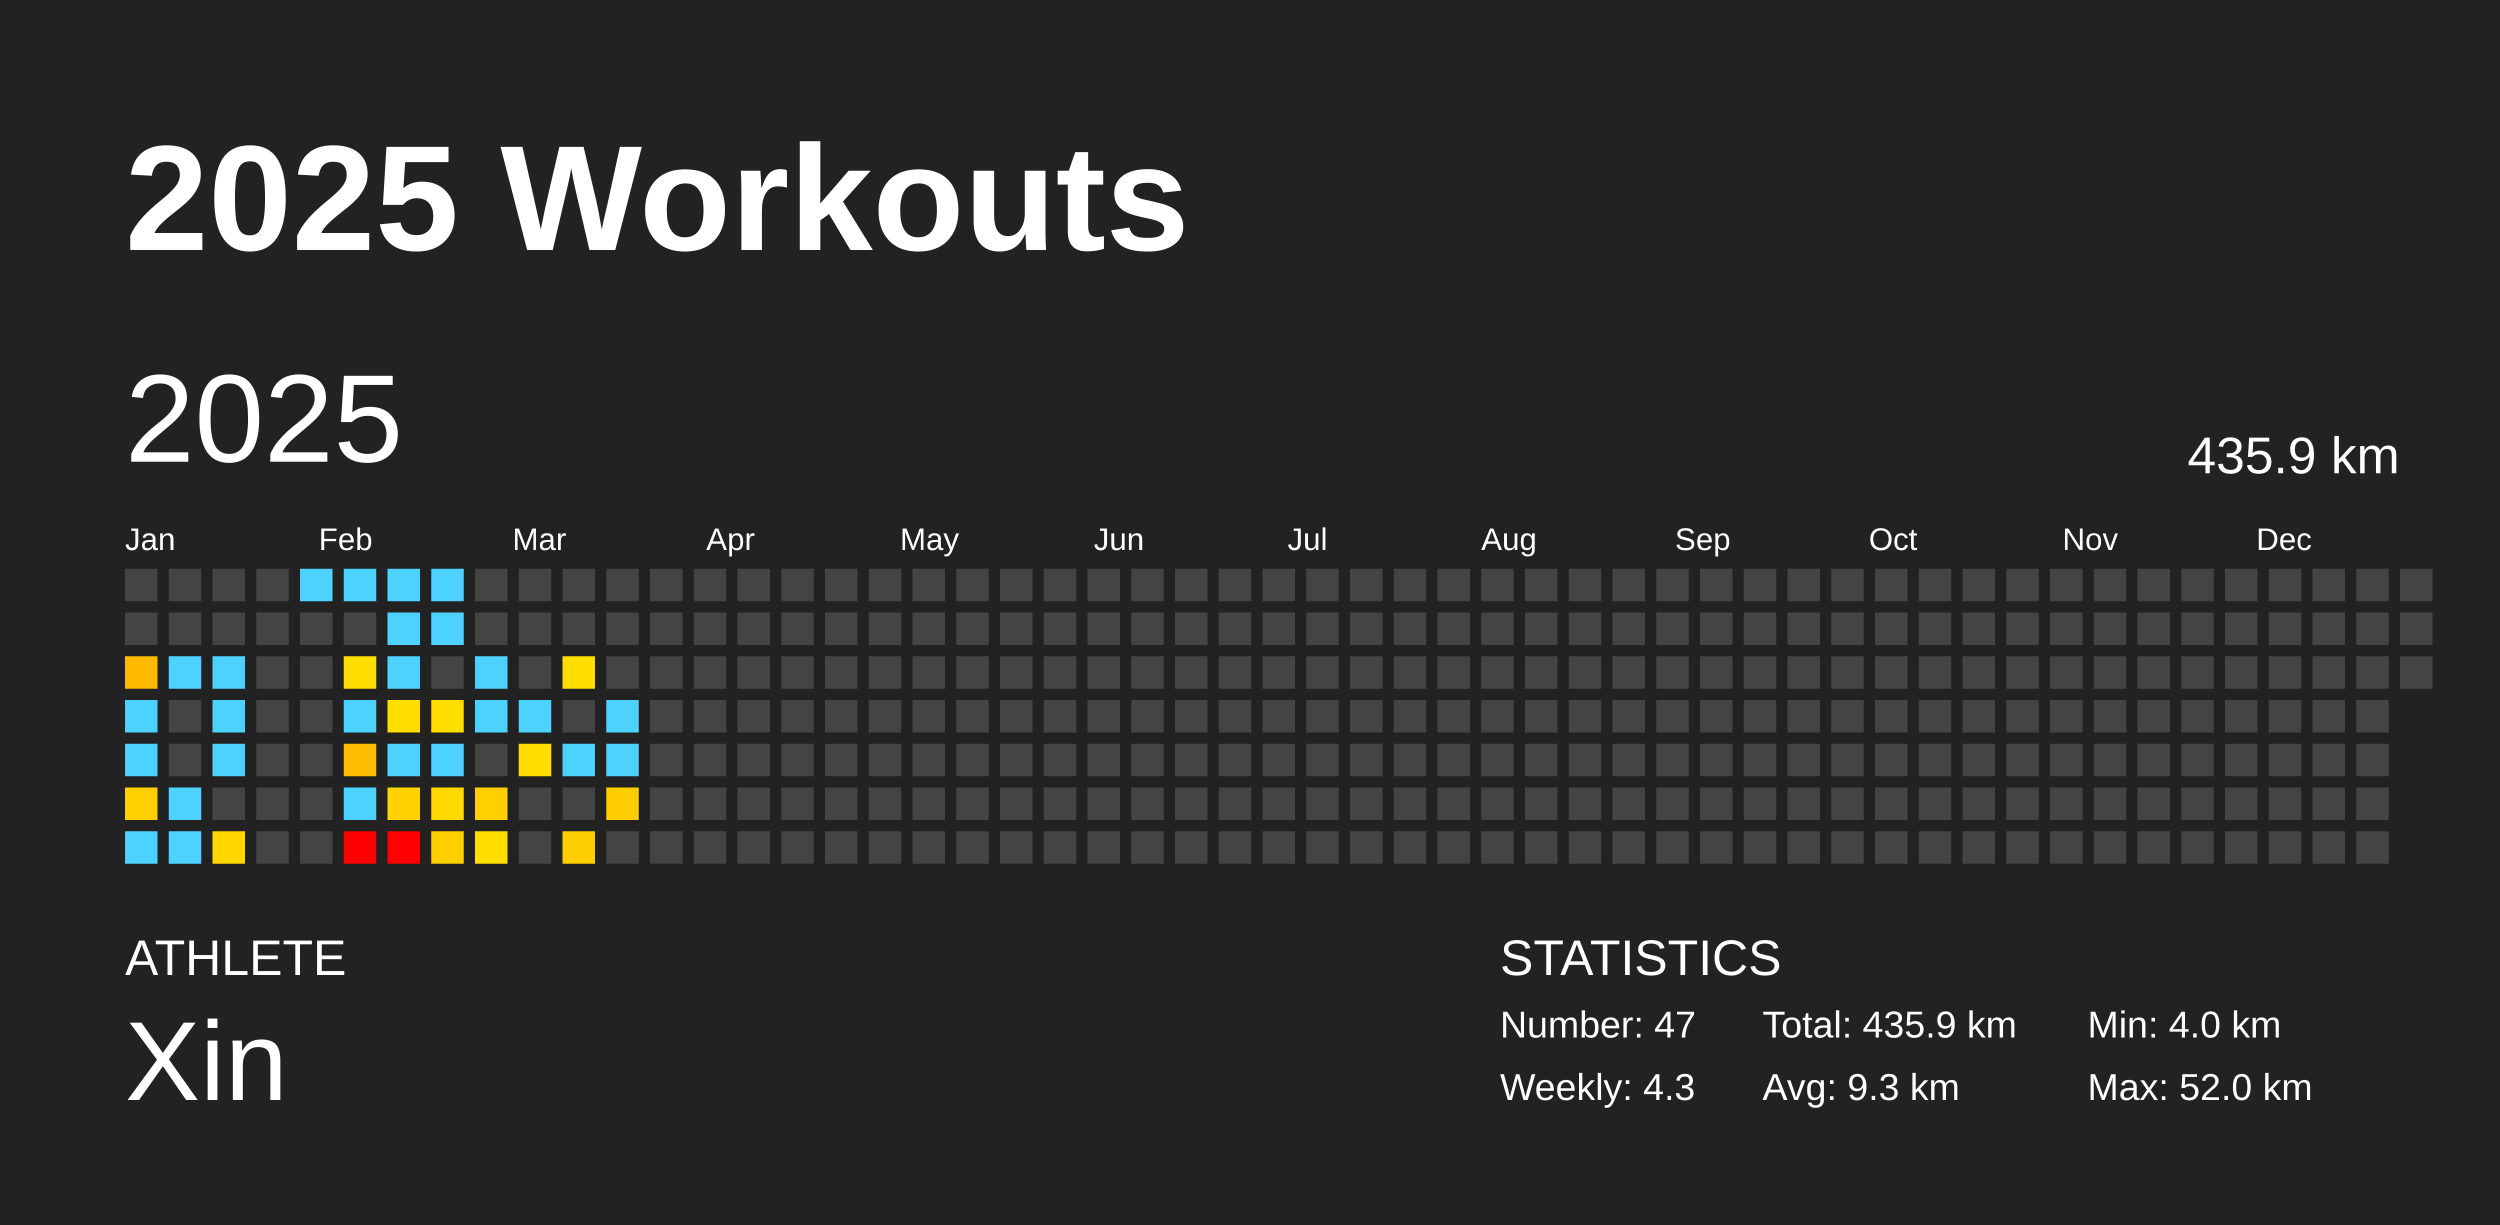
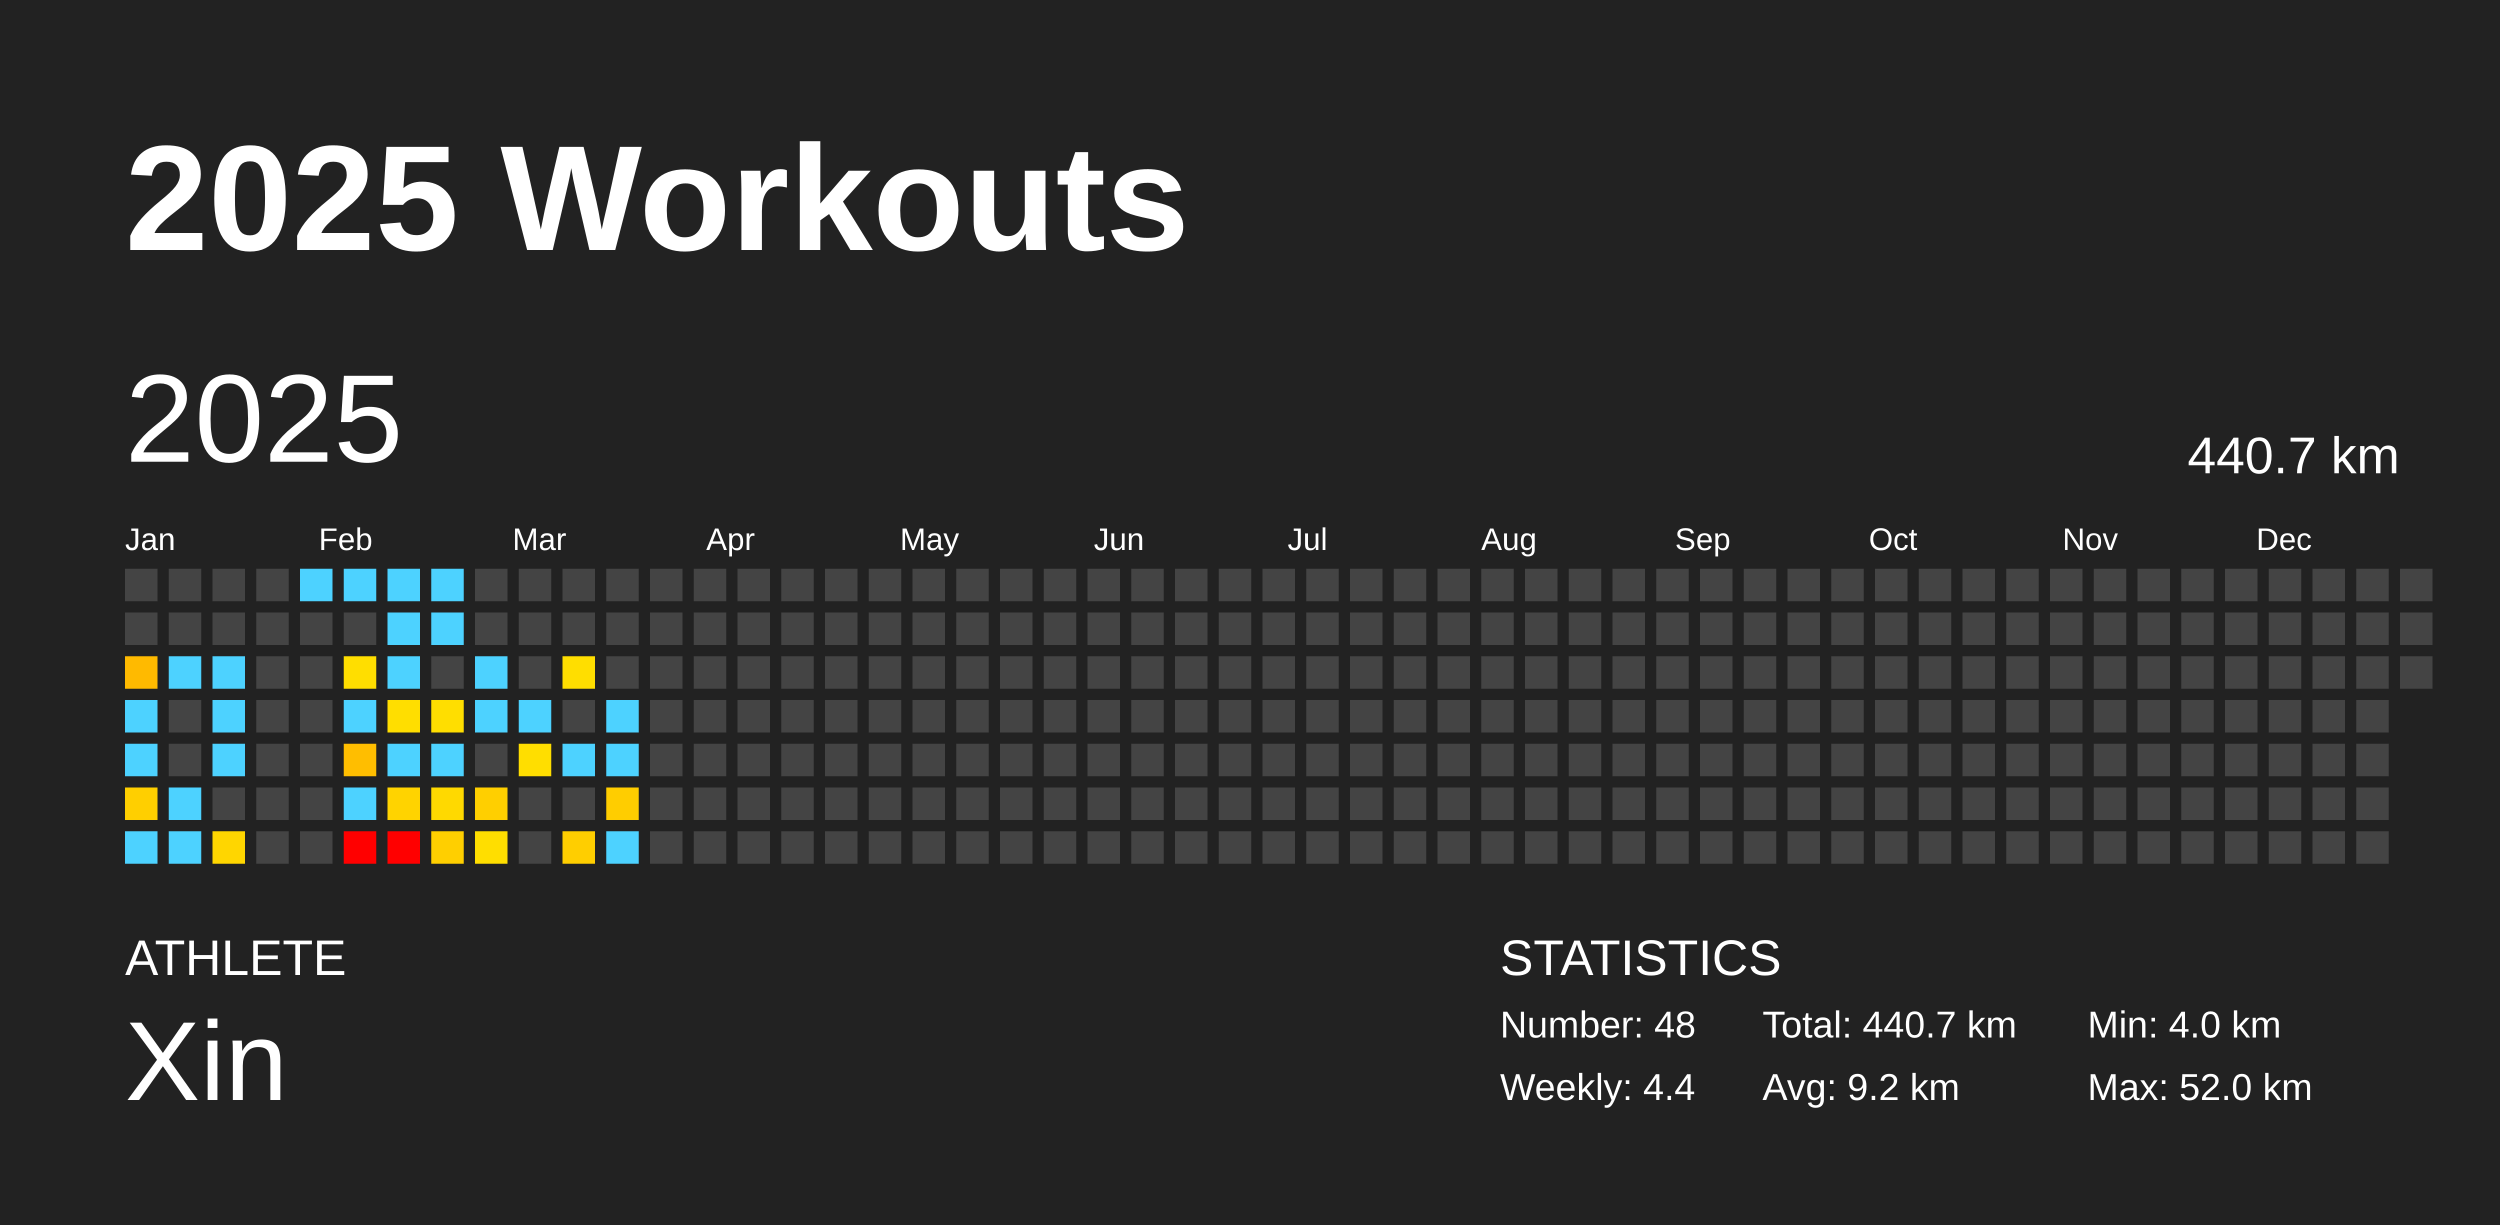
<svg xmlns="http://www.w3.org/2000/svg" baseProfile="full" height="98mm" version="1.1" viewBox="0,0,200,98" width="200mm">
  <defs />
  <rect fill="#222222" height="98" width="200" x="0" y="0" />
  <text fill="#FFFFFF" style="font-size:12px; font-family:Arial; font-weight:bold;" x="10" y="20">2025 Workouts</text>
  <text fill="#FFFFFF" style="font-size:4px; font-family:Arial" x="10" y="78">ATHLETE</text>
  <text fill="#FFFFFF" style="font-size:9px; font-family:Arial" x="10" y="88">Xin</text>
  <text fill="#FFFFFF" style="font-size:4px; font-family:Arial" x="120" y="78">STATISTICS</text>
-   <text fill="#FFFFFF" style="font-size:3px; font-family:Arial" x="120" y="83">Number: 47</text>
-   <text fill="#FFFFFF" style="font-size:3px; font-family:Arial" x="120" y="88">Weekly: 4.3</text>
-   <text fill="#FFFFFF" style="font-size:3px; font-family:Arial" x="141" y="83">Total: 435.9 km</text>
-   <text fill="#FFFFFF" style="font-size:3px; font-family:Arial" x="141" y="88">Avg: 9.3 km</text>
+   <text fill="#FFFFFF" style="font-size:3px; font-family:Arial" x="120" y="83">Number: 48</text>
+   <text fill="#FFFFFF" style="font-size:3px; font-family:Arial" x="120" y="88">Weekly: 4.4</text>
+   <text fill="#FFFFFF" style="font-size:3px; font-family:Arial" x="141" y="83">Total: 440.7 km</text>
+   <text fill="#FFFFFF" style="font-size:3px; font-family:Arial" x="141" y="88">Avg: 9.2 km</text>
  <text fill="#FFFFFF" style="font-size:3px; font-family:Arial" x="167" y="83">Min: 4.0 km</text>
  <text fill="#FFFFFF" style="font-size:3px; font-family:Arial" x="167" y="88">Max: 52.0 km</text>
  <text dominant-baseline="hanging" fill="#FFFFFF" style="font-size:10.0px; font-family:Arial;" x="10" y="30">2025</text>
-   <text dominant-baseline="hanging" fill="#FFFFFF" style="font-size:4.125px; font-family:Arial;" x="175" y="35">435.9 km</text>
+   <text dominant-baseline="hanging" fill="#FFFFFF" style="font-size:4.125px; font-family:Arial;" x="175" y="35">440.7 km</text>
  <text fill="#FFFFFF" style="font-size:2.5px; font-family:Arial" x="10.0" y="44">Jan</text>
  <text fill="#FFFFFF" style="font-size:2.5px; font-family:Arial" x="25.5" y="44">Feb</text>
  <text fill="#FFFFFF" style="font-size:2.5px; font-family:Arial" x="41.0" y="44">Mar</text>
  <text fill="#FFFFFF" style="font-size:2.5px; font-family:Arial" x="56.5" y="44">Apr</text>
  <text fill="#FFFFFF" style="font-size:2.5px; font-family:Arial" x="72.0" y="44">May</text>
  <text fill="#FFFFFF" style="font-size:2.5px; font-family:Arial" x="87.5" y="44">Jun</text>
  <text fill="#FFFFFF" style="font-size:2.5px; font-family:Arial" x="103.0" y="44">Jul</text>
  <text fill="#FFFFFF" style="font-size:2.5px; font-family:Arial" x="118.5" y="44">Aug</text>
  <text fill="#FFFFFF" style="font-size:2.5px; font-family:Arial" x="134.0" y="44">Sep</text>
  <text fill="#FFFFFF" style="font-size:2.5px; font-family:Arial" x="149.5" y="44">Oct</text>
  <text fill="#FFFFFF" style="font-size:2.5px; font-family:Arial" x="165.0" y="44">Nov</text>
  <text fill="#FFFFFF" style="font-size:2.5px; font-family:Arial" x="180.5" y="44">Dec</text>
  <rect fill="#444444" height="2.6" width="2.6" x="10.0" y="45.5" />
  <rect fill="#444444" height="2.6" width="2.6" x="10.0" y="49.0" />
  <rect fill="#ffba00" height="2.6" width="2.6" x="10.0" y="52.5" />
  <rect fill="#4dd2ff" height="2.6" width="2.6" x="10.0" y="56.0" />
  <rect fill="#4dd2ff" height="2.6" width="2.6" x="10.0" y="59.5" />
  <rect fill="#ffcf00" height="2.6" width="2.6" x="10.0" y="63.0" />
  <rect fill="#4dd2ff" height="2.6" width="2.6" x="10.0" y="66.5" />
  <rect fill="#444444" height="2.6" width="2.6" x="13.5" y="45.5" />
  <rect fill="#444444" height="2.6" width="2.6" x="13.5" y="49.0" />
  <rect fill="#4dd2ff" height="2.6" width="2.6" x="13.5" y="52.5" />
  <rect fill="#444444" height="2.6" width="2.6" x="13.5" y="56.0" />
  <rect fill="#444444" height="2.6" width="2.6" x="13.5" y="59.5" />
  <rect fill="#4dd2ff" height="2.6" width="2.6" x="13.5" y="63.0" />
  <rect fill="#4dd2ff" height="2.6" width="2.6" x="13.5" y="66.5" />
  <rect fill="#444444" height="2.6" width="2.6" x="17.0" y="45.5" />
  <rect fill="#444444" height="2.6" width="2.6" x="17.0" y="49.0" />
  <rect fill="#4dd2ff" height="2.6" width="2.6" x="17.0" y="52.5" />
  <rect fill="#4dd2ff" height="2.6" width="2.6" x="17.0" y="56.0" />
  <rect fill="#4dd2ff" height="2.6" width="2.6" x="17.0" y="59.5" />
  <rect fill="#444444" height="2.6" width="2.6" x="17.0" y="63.0" />
  <rect fill="#ffd600" height="2.6" width="2.6" x="17.0" y="66.5" />
  <rect fill="#444444" height="2.6" width="2.6" x="20.5" y="45.5" />
  <rect fill="#444444" height="2.6" width="2.6" x="20.5" y="49.0" />
  <rect fill="#444444" height="2.6" width="2.6" x="20.5" y="52.5" />
  <rect fill="#444444" height="2.6" width="2.6" x="20.5" y="56.0" />
  <rect fill="#444444" height="2.6" width="2.6" x="20.5" y="59.5" />
  <rect fill="#444444" height="2.6" width="2.6" x="20.5" y="63.0" />
  <rect fill="#444444" height="2.6" width="2.6" x="20.5" y="66.5" />
  <rect fill="#4dd2ff" height="2.6" width="2.6" x="24.0" y="45.5" />
  <rect fill="#444444" height="2.6" width="2.6" x="24.0" y="49.0" />
  <rect fill="#444444" height="2.6" width="2.6" x="24.0" y="52.5" />
  <rect fill="#444444" height="2.6" width="2.6" x="24.0" y="56.0" />
  <rect fill="#444444" height="2.6" width="2.6" x="24.0" y="59.5" />
  <rect fill="#444444" height="2.6" width="2.6" x="24.0" y="63.0" />
  <rect fill="#444444" height="2.6" width="2.6" x="24.0" y="66.5" />
  <rect fill="#4dd2ff" height="2.6" width="2.6" x="27.5" y="45.5" />
  <rect fill="#444444" height="2.6" width="2.6" x="27.5" y="49.0" />
  <rect fill="#ffde00" height="2.6" width="2.6" x="27.5" y="52.5" />
  <rect fill="#4dd2ff" height="2.6" width="2.6" x="27.5" y="56.0" />
  <rect fill="#ffbe00" height="2.6" width="2.6" x="27.5" y="59.5" />
  <rect fill="#4dd2ff" height="2.6" width="2.6" x="27.5" y="63.0" />
  <rect fill="red" height="2.6" width="2.6" x="27.5" y="66.5" />
  <rect fill="#4dd2ff" height="2.6" width="2.6" x="31.0" y="45.5" />
  <rect fill="#4dd2ff" height="2.6" width="2.6" x="31.0" y="49.0" />
  <rect fill="#4dd2ff" height="2.6" width="2.6" x="31.0" y="52.5" />
  <rect fill="#ffde00" height="2.6" width="2.6" x="31.0" y="56.0" />
  <rect fill="#4dd2ff" height="2.6" width="2.6" x="31.0" y="59.5" />
  <rect fill="#ffd300" height="2.6" width="2.6" x="31.0" y="63.0" />
  <rect fill="red" height="2.6" width="2.6" x="31.0" y="66.5" />
  <rect fill="#4dd2ff" height="2.6" width="2.6" x="34.5" y="45.5" />
  <rect fill="#4dd2ff" height="2.6" width="2.6" x="34.5" y="49.0" />
  <rect fill="#444444" height="2.6" width="2.6" x="34.5" y="52.5" />
  <rect fill="#ffde00" height="2.6" width="2.6" x="34.5" y="56.0" />
  <rect fill="#4dd2ff" height="2.6" width="2.6" x="34.5" y="59.5" />
  <rect fill="#ffd900" height="2.6" width="2.6" x="34.5" y="63.0" />
  <rect fill="#ffcf00" height="2.6" width="2.6" x="34.5" y="66.5" />
  <rect fill="#444444" height="2.6" width="2.6" x="38.0" y="45.5" />
  <rect fill="#444444" height="2.6" width="2.6" x="38.0" y="49.0" />
  <rect fill="#4dd2ff" height="2.6" width="2.6" x="38.0" y="52.5" />
  <rect fill="#4dd2ff" height="2.6" width="2.6" x="38.0" y="56.0" />
  <rect fill="#444444" height="2.6" width="2.6" x="38.0" y="59.5" />
  <rect fill="#ffcf00" height="2.6" width="2.6" x="38.0" y="63.0" />
  <rect fill="#ffde00" height="2.6" width="2.6" x="38.0" y="66.5" />
  <rect fill="#444444" height="2.6" width="2.6" x="41.5" y="45.5" />
  <rect fill="#444444" height="2.6" width="2.6" x="41.5" y="49.0" />
  <rect fill="#444444" height="2.6" width="2.6" x="41.5" y="52.5" />
  <rect fill="#4dd2ff" height="2.6" width="2.6" x="41.5" y="56.0" />
  <rect fill="#ffde00" height="2.6" width="2.6" x="41.5" y="59.5" />
  <rect fill="#444444" height="2.6" width="2.6" x="41.5" y="63.0" />
  <rect fill="#444444" height="2.6" width="2.6" x="41.5" y="66.5" />
  <rect fill="#444444" height="2.6" width="2.6" x="45.0" y="45.5" />
  <rect fill="#444444" height="2.6" width="2.6" x="45.0" y="49.0" />
  <rect fill="#ffde00" height="2.6" width="2.6" x="45.0" y="52.5" />
  <rect fill="#444444" height="2.6" width="2.6" x="45.0" y="56.0" />
  <rect fill="#4dd2ff" height="2.6" width="2.6" x="45.0" y="59.5" />
  <rect fill="#444444" height="2.6" width="2.6" x="45.0" y="63.0" />
  <rect fill="#ffce00" height="2.6" width="2.6" x="45.0" y="66.5" />
  <rect fill="#444444" height="2.6" width="2.6" x="48.5" y="45.5" />
  <rect fill="#444444" height="2.6" width="2.6" x="48.5" y="49.0" />
  <rect fill="#444444" height="2.6" width="2.6" x="48.5" y="52.5" />
  <rect fill="#4dd2ff" height="2.6" width="2.6" x="48.5" y="56.0" />
  <rect fill="#4dd2ff" height="2.6" width="2.6" x="48.5" y="59.5" />
  <rect fill="#ffcd00" height="2.6" width="2.6" x="48.5" y="63.0" />
-   <rect fill="#444444" height="2.6" width="2.6" x="48.5" y="66.5" />
+   <rect fill="#4dd2ff" height="2.6" width="2.6" x="48.5" y="66.5" />
  <rect fill="#444444" height="2.6" width="2.6" x="52.0" y="45.5" />
  <rect fill="#444444" height="2.6" width="2.6" x="52.0" y="49.0" />
  <rect fill="#444444" height="2.6" width="2.6" x="52.0" y="52.5" />
  <rect fill="#444444" height="2.6" width="2.6" x="52.0" y="56.0" />
  <rect fill="#444444" height="2.6" width="2.6" x="52.0" y="59.5" />
  <rect fill="#444444" height="2.6" width="2.6" x="52.0" y="63.0" />
  <rect fill="#444444" height="2.6" width="2.6" x="52.0" y="66.5" />
  <rect fill="#444444" height="2.6" width="2.6" x="55.5" y="45.5" />
  <rect fill="#444444" height="2.6" width="2.6" x="55.5" y="49.0" />
  <rect fill="#444444" height="2.6" width="2.6" x="55.5" y="52.5" />
  <rect fill="#444444" height="2.6" width="2.6" x="55.5" y="56.0" />
  <rect fill="#444444" height="2.6" width="2.6" x="55.5" y="59.5" />
  <rect fill="#444444" height="2.6" width="2.6" x="55.5" y="63.0" />
  <rect fill="#444444" height="2.6" width="2.6" x="55.5" y="66.5" />
  <rect fill="#444444" height="2.6" width="2.6" x="59.0" y="45.5" />
  <rect fill="#444444" height="2.6" width="2.6" x="59.0" y="49.0" />
  <rect fill="#444444" height="2.6" width="2.6" x="59.0" y="52.5" />
  <rect fill="#444444" height="2.6" width="2.6" x="59.0" y="56.0" />
  <rect fill="#444444" height="2.6" width="2.6" x="59.0" y="59.5" />
  <rect fill="#444444" height="2.6" width="2.6" x="59.0" y="63.0" />
  <rect fill="#444444" height="2.6" width="2.6" x="59.0" y="66.5" />
  <rect fill="#444444" height="2.6" width="2.6" x="62.5" y="45.5" />
  <rect fill="#444444" height="2.6" width="2.6" x="62.5" y="49.0" />
  <rect fill="#444444" height="2.6" width="2.6" x="62.5" y="52.5" />
  <rect fill="#444444" height="2.6" width="2.6" x="62.5" y="56.0" />
  <rect fill="#444444" height="2.6" width="2.6" x="62.5" y="59.5" />
  <rect fill="#444444" height="2.6" width="2.6" x="62.5" y="63.0" />
  <rect fill="#444444" height="2.6" width="2.6" x="62.5" y="66.5" />
  <rect fill="#444444" height="2.6" width="2.6" x="66.0" y="45.5" />
  <rect fill="#444444" height="2.6" width="2.6" x="66.0" y="49.0" />
  <rect fill="#444444" height="2.6" width="2.6" x="66.0" y="52.5" />
  <rect fill="#444444" height="2.6" width="2.6" x="66.0" y="56.0" />
  <rect fill="#444444" height="2.6" width="2.6" x="66.0" y="59.5" />
  <rect fill="#444444" height="2.6" width="2.6" x="66.0" y="63.0" />
  <rect fill="#444444" height="2.6" width="2.6" x="66.0" y="66.5" />
  <rect fill="#444444" height="2.6" width="2.6" x="69.5" y="45.5" />
  <rect fill="#444444" height="2.6" width="2.6" x="69.5" y="49.0" />
  <rect fill="#444444" height="2.6" width="2.6" x="69.5" y="52.5" />
  <rect fill="#444444" height="2.6" width="2.6" x="69.5" y="56.0" />
  <rect fill="#444444" height="2.6" width="2.6" x="69.5" y="59.5" />
  <rect fill="#444444" height="2.6" width="2.6" x="69.5" y="63.0" />
  <rect fill="#444444" height="2.6" width="2.6" x="69.5" y="66.5" />
  <rect fill="#444444" height="2.6" width="2.6" x="73.0" y="45.5" />
  <rect fill="#444444" height="2.6" width="2.6" x="73.0" y="49.0" />
  <rect fill="#444444" height="2.6" width="2.6" x="73.0" y="52.5" />
  <rect fill="#444444" height="2.6" width="2.6" x="73.0" y="56.0" />
  <rect fill="#444444" height="2.6" width="2.6" x="73.0" y="59.5" />
  <rect fill="#444444" height="2.6" width="2.6" x="73.0" y="63.0" />
  <rect fill="#444444" height="2.6" width="2.6" x="73.0" y="66.5" />
  <rect fill="#444444" height="2.6" width="2.6" x="76.5" y="45.5" />
  <rect fill="#444444" height="2.6" width="2.6" x="76.5" y="49.0" />
  <rect fill="#444444" height="2.6" width="2.6" x="76.5" y="52.5" />
  <rect fill="#444444" height="2.6" width="2.6" x="76.5" y="56.0" />
  <rect fill="#444444" height="2.6" width="2.6" x="76.5" y="59.5" />
  <rect fill="#444444" height="2.6" width="2.6" x="76.5" y="63.0" />
  <rect fill="#444444" height="2.6" width="2.6" x="76.5" y="66.5" />
  <rect fill="#444444" height="2.6" width="2.6" x="80.0" y="45.5" />
  <rect fill="#444444" height="2.6" width="2.6" x="80.0" y="49.0" />
  <rect fill="#444444" height="2.6" width="2.6" x="80.0" y="52.5" />
  <rect fill="#444444" height="2.6" width="2.6" x="80.0" y="56.0" />
  <rect fill="#444444" height="2.6" width="2.6" x="80.0" y="59.5" />
  <rect fill="#444444" height="2.6" width="2.6" x="80.0" y="63.0" />
  <rect fill="#444444" height="2.6" width="2.6" x="80.0" y="66.5" />
  <rect fill="#444444" height="2.6" width="2.6" x="83.5" y="45.5" />
  <rect fill="#444444" height="2.6" width="2.6" x="83.5" y="49.0" />
  <rect fill="#444444" height="2.6" width="2.6" x="83.5" y="52.5" />
  <rect fill="#444444" height="2.6" width="2.6" x="83.5" y="56.0" />
  <rect fill="#444444" height="2.6" width="2.6" x="83.5" y="59.5" />
  <rect fill="#444444" height="2.6" width="2.6" x="83.5" y="63.0" />
  <rect fill="#444444" height="2.6" width="2.6" x="83.5" y="66.5" />
  <rect fill="#444444" height="2.6" width="2.6" x="87.0" y="45.5" />
  <rect fill="#444444" height="2.6" width="2.6" x="87.0" y="49.0" />
  <rect fill="#444444" height="2.6" width="2.6" x="87.0" y="52.5" />
  <rect fill="#444444" height="2.6" width="2.6" x="87.0" y="56.0" />
  <rect fill="#444444" height="2.6" width="2.6" x="87.0" y="59.5" />
  <rect fill="#444444" height="2.6" width="2.6" x="87.0" y="63.0" />
  <rect fill="#444444" height="2.6" width="2.6" x="87.0" y="66.5" />
  <rect fill="#444444" height="2.6" width="2.6" x="90.5" y="45.5" />
  <rect fill="#444444" height="2.6" width="2.6" x="90.5" y="49.0" />
  <rect fill="#444444" height="2.6" width="2.6" x="90.5" y="52.5" />
  <rect fill="#444444" height="2.6" width="2.6" x="90.5" y="56.0" />
  <rect fill="#444444" height="2.6" width="2.6" x="90.5" y="59.5" />
  <rect fill="#444444" height="2.6" width="2.6" x="90.5" y="63.0" />
  <rect fill="#444444" height="2.6" width="2.6" x="90.5" y="66.5" />
  <rect fill="#444444" height="2.6" width="2.6" x="94.0" y="45.5" />
  <rect fill="#444444" height="2.6" width="2.6" x="94.0" y="49.0" />
  <rect fill="#444444" height="2.6" width="2.6" x="94.0" y="52.5" />
  <rect fill="#444444" height="2.6" width="2.6" x="94.0" y="56.0" />
  <rect fill="#444444" height="2.6" width="2.6" x="94.0" y="59.5" />
  <rect fill="#444444" height="2.6" width="2.6" x="94.0" y="63.0" />
  <rect fill="#444444" height="2.6" width="2.6" x="94.0" y="66.5" />
  <rect fill="#444444" height="2.6" width="2.6" x="97.5" y="45.5" />
  <rect fill="#444444" height="2.6" width="2.6" x="97.5" y="49.0" />
  <rect fill="#444444" height="2.6" width="2.6" x="97.5" y="52.5" />
  <rect fill="#444444" height="2.6" width="2.6" x="97.5" y="56.0" />
  <rect fill="#444444" height="2.6" width="2.6" x="97.5" y="59.5" />
  <rect fill="#444444" height="2.6" width="2.6" x="97.5" y="63.0" />
  <rect fill="#444444" height="2.6" width="2.6" x="97.5" y="66.5" />
  <rect fill="#444444" height="2.6" width="2.6" x="101.0" y="45.5" />
  <rect fill="#444444" height="2.6" width="2.6" x="101.0" y="49.0" />
  <rect fill="#444444" height="2.6" width="2.6" x="101.0" y="52.5" />
  <rect fill="#444444" height="2.6" width="2.6" x="101.0" y="56.0" />
  <rect fill="#444444" height="2.6" width="2.6" x="101.0" y="59.5" />
  <rect fill="#444444" height="2.6" width="2.6" x="101.0" y="63.0" />
  <rect fill="#444444" height="2.6" width="2.6" x="101.0" y="66.5" />
  <rect fill="#444444" height="2.6" width="2.6" x="104.5" y="45.5" />
  <rect fill="#444444" height="2.6" width="2.6" x="104.5" y="49.0" />
  <rect fill="#444444" height="2.6" width="2.6" x="104.5" y="52.5" />
  <rect fill="#444444" height="2.6" width="2.6" x="104.5" y="56.0" />
  <rect fill="#444444" height="2.6" width="2.6" x="104.5" y="59.5" />
  <rect fill="#444444" height="2.6" width="2.6" x="104.5" y="63.0" />
  <rect fill="#444444" height="2.6" width="2.6" x="104.5" y="66.5" />
  <rect fill="#444444" height="2.6" width="2.6" x="108.0" y="45.5" />
  <rect fill="#444444" height="2.6" width="2.6" x="108.0" y="49.0" />
  <rect fill="#444444" height="2.6" width="2.6" x="108.0" y="52.5" />
  <rect fill="#444444" height="2.6" width="2.6" x="108.0" y="56.0" />
  <rect fill="#444444" height="2.6" width="2.6" x="108.0" y="59.5" />
  <rect fill="#444444" height="2.6" width="2.6" x="108.0" y="63.0" />
  <rect fill="#444444" height="2.6" width="2.6" x="108.0" y="66.5" />
  <rect fill="#444444" height="2.6" width="2.6" x="111.5" y="45.5" />
  <rect fill="#444444" height="2.6" width="2.6" x="111.5" y="49.0" />
  <rect fill="#444444" height="2.6" width="2.6" x="111.5" y="52.5" />
  <rect fill="#444444" height="2.6" width="2.6" x="111.5" y="56.0" />
  <rect fill="#444444" height="2.6" width="2.6" x="111.5" y="59.5" />
  <rect fill="#444444" height="2.6" width="2.6" x="111.5" y="63.0" />
  <rect fill="#444444" height="2.6" width="2.6" x="111.5" y="66.5" />
  <rect fill="#444444" height="2.6" width="2.6" x="115.0" y="45.5" />
  <rect fill="#444444" height="2.6" width="2.6" x="115.0" y="49.0" />
  <rect fill="#444444" height="2.6" width="2.6" x="115.0" y="52.5" />
  <rect fill="#444444" height="2.6" width="2.6" x="115.0" y="56.0" />
  <rect fill="#444444" height="2.6" width="2.6" x="115.0" y="59.5" />
  <rect fill="#444444" height="2.6" width="2.6" x="115.0" y="63.0" />
  <rect fill="#444444" height="2.6" width="2.6" x="115.0" y="66.5" />
  <rect fill="#444444" height="2.6" width="2.6" x="118.5" y="45.5" />
  <rect fill="#444444" height="2.6" width="2.6" x="118.5" y="49.0" />
  <rect fill="#444444" height="2.6" width="2.6" x="118.5" y="52.5" />
  <rect fill="#444444" height="2.6" width="2.6" x="118.5" y="56.0" />
  <rect fill="#444444" height="2.6" width="2.6" x="118.5" y="59.5" />
  <rect fill="#444444" height="2.6" width="2.6" x="118.5" y="63.0" />
  <rect fill="#444444" height="2.6" width="2.6" x="118.5" y="66.5" />
  <rect fill="#444444" height="2.6" width="2.6" x="122.0" y="45.5" />
  <rect fill="#444444" height="2.6" width="2.6" x="122.0" y="49.0" />
  <rect fill="#444444" height="2.6" width="2.6" x="122.0" y="52.5" />
  <rect fill="#444444" height="2.6" width="2.6" x="122.0" y="56.0" />
  <rect fill="#444444" height="2.6" width="2.6" x="122.0" y="59.5" />
  <rect fill="#444444" height="2.6" width="2.6" x="122.0" y="63.0" />
  <rect fill="#444444" height="2.6" width="2.6" x="122.0" y="66.5" />
  <rect fill="#444444" height="2.6" width="2.6" x="125.5" y="45.5" />
  <rect fill="#444444" height="2.6" width="2.6" x="125.5" y="49.0" />
  <rect fill="#444444" height="2.6" width="2.6" x="125.5" y="52.5" />
  <rect fill="#444444" height="2.6" width="2.6" x="125.5" y="56.0" />
  <rect fill="#444444" height="2.6" width="2.6" x="125.5" y="59.5" />
  <rect fill="#444444" height="2.6" width="2.6" x="125.5" y="63.0" />
  <rect fill="#444444" height="2.6" width="2.6" x="125.5" y="66.5" />
  <rect fill="#444444" height="2.6" width="2.6" x="129.0" y="45.5" />
  <rect fill="#444444" height="2.6" width="2.6" x="129.0" y="49.0" />
  <rect fill="#444444" height="2.6" width="2.6" x="129.0" y="52.5" />
  <rect fill="#444444" height="2.6" width="2.6" x="129.0" y="56.0" />
  <rect fill="#444444" height="2.6" width="2.6" x="129.0" y="59.5" />
  <rect fill="#444444" height="2.6" width="2.6" x="129.0" y="63.0" />
  <rect fill="#444444" height="2.6" width="2.6" x="129.0" y="66.5" />
  <rect fill="#444444" height="2.6" width="2.6" x="132.5" y="45.5" />
  <rect fill="#444444" height="2.6" width="2.6" x="132.5" y="49.0" />
  <rect fill="#444444" height="2.6" width="2.6" x="132.5" y="52.5" />
  <rect fill="#444444" height="2.6" width="2.6" x="132.5" y="56.0" />
  <rect fill="#444444" height="2.6" width="2.6" x="132.5" y="59.5" />
  <rect fill="#444444" height="2.6" width="2.6" x="132.5" y="63.0" />
  <rect fill="#444444" height="2.6" width="2.6" x="132.5" y="66.5" />
  <rect fill="#444444" height="2.6" width="2.6" x="136.0" y="45.5" />
  <rect fill="#444444" height="2.6" width="2.6" x="136.0" y="49.0" />
  <rect fill="#444444" height="2.6" width="2.6" x="136.0" y="52.5" />
  <rect fill="#444444" height="2.6" width="2.6" x="136.0" y="56.0" />
  <rect fill="#444444" height="2.6" width="2.6" x="136.0" y="59.5" />
  <rect fill="#444444" height="2.6" width="2.6" x="136.0" y="63.0" />
  <rect fill="#444444" height="2.6" width="2.6" x="136.0" y="66.5" />
  <rect fill="#444444" height="2.6" width="2.6" x="139.5" y="45.5" />
  <rect fill="#444444" height="2.6" width="2.6" x="139.5" y="49.0" />
  <rect fill="#444444" height="2.6" width="2.6" x="139.5" y="52.5" />
  <rect fill="#444444" height="2.6" width="2.6" x="139.5" y="56.0" />
  <rect fill="#444444" height="2.6" width="2.6" x="139.5" y="59.5" />
  <rect fill="#444444" height="2.6" width="2.6" x="139.5" y="63.0" />
  <rect fill="#444444" height="2.6" width="2.6" x="139.5" y="66.5" />
  <rect fill="#444444" height="2.6" width="2.6" x="143.0" y="45.5" />
  <rect fill="#444444" height="2.6" width="2.6" x="143.0" y="49.0" />
  <rect fill="#444444" height="2.6" width="2.6" x="143.0" y="52.5" />
  <rect fill="#444444" height="2.6" width="2.6" x="143.0" y="56.0" />
  <rect fill="#444444" height="2.6" width="2.6" x="143.0" y="59.5" />
  <rect fill="#444444" height="2.6" width="2.6" x="143.0" y="63.0" />
  <rect fill="#444444" height="2.6" width="2.6" x="143.0" y="66.5" />
  <rect fill="#444444" height="2.6" width="2.6" x="146.5" y="45.5" />
  <rect fill="#444444" height="2.6" width="2.6" x="146.5" y="49.0" />
  <rect fill="#444444" height="2.6" width="2.6" x="146.5" y="52.5" />
  <rect fill="#444444" height="2.6" width="2.6" x="146.5" y="56.0" />
  <rect fill="#444444" height="2.6" width="2.6" x="146.5" y="59.5" />
  <rect fill="#444444" height="2.6" width="2.6" x="146.5" y="63.0" />
  <rect fill="#444444" height="2.6" width="2.6" x="146.5" y="66.5" />
  <rect fill="#444444" height="2.6" width="2.6" x="150.0" y="45.5" />
  <rect fill="#444444" height="2.6" width="2.6" x="150.0" y="49.0" />
  <rect fill="#444444" height="2.6" width="2.6" x="150.0" y="52.5" />
  <rect fill="#444444" height="2.6" width="2.6" x="150.0" y="56.0" />
  <rect fill="#444444" height="2.6" width="2.6" x="150.0" y="59.5" />
  <rect fill="#444444" height="2.6" width="2.6" x="150.0" y="63.0" />
  <rect fill="#444444" height="2.6" width="2.6" x="150.0" y="66.5" />
  <rect fill="#444444" height="2.6" width="2.6" x="153.5" y="45.5" />
  <rect fill="#444444" height="2.6" width="2.6" x="153.5" y="49.0" />
  <rect fill="#444444" height="2.6" width="2.6" x="153.5" y="52.5" />
  <rect fill="#444444" height="2.6" width="2.6" x="153.5" y="56.0" />
  <rect fill="#444444" height="2.6" width="2.6" x="153.5" y="59.5" />
  <rect fill="#444444" height="2.6" width="2.6" x="153.5" y="63.0" />
  <rect fill="#444444" height="2.6" width="2.6" x="153.5" y="66.5" />
  <rect fill="#444444" height="2.6" width="2.6" x="157.0" y="45.5" />
  <rect fill="#444444" height="2.6" width="2.6" x="157.0" y="49.0" />
  <rect fill="#444444" height="2.6" width="2.6" x="157.0" y="52.5" />
  <rect fill="#444444" height="2.6" width="2.6" x="157.0" y="56.0" />
  <rect fill="#444444" height="2.6" width="2.6" x="157.0" y="59.5" />
  <rect fill="#444444" height="2.6" width="2.6" x="157.0" y="63.0" />
  <rect fill="#444444" height="2.6" width="2.6" x="157.0" y="66.5" />
  <rect fill="#444444" height="2.6" width="2.6" x="160.5" y="45.5" />
  <rect fill="#444444" height="2.6" width="2.6" x="160.5" y="49.0" />
  <rect fill="#444444" height="2.6" width="2.6" x="160.5" y="52.5" />
  <rect fill="#444444" height="2.6" width="2.6" x="160.5" y="56.0" />
  <rect fill="#444444" height="2.6" width="2.6" x="160.5" y="59.5" />
  <rect fill="#444444" height="2.6" width="2.6" x="160.5" y="63.0" />
  <rect fill="#444444" height="2.6" width="2.6" x="160.5" y="66.5" />
  <rect fill="#444444" height="2.6" width="2.6" x="164.0" y="45.5" />
  <rect fill="#444444" height="2.6" width="2.6" x="164.0" y="49.0" />
  <rect fill="#444444" height="2.6" width="2.6" x="164.0" y="52.5" />
  <rect fill="#444444" height="2.6" width="2.6" x="164.0" y="56.0" />
  <rect fill="#444444" height="2.6" width="2.6" x="164.0" y="59.5" />
  <rect fill="#444444" height="2.6" width="2.6" x="164.0" y="63.0" />
  <rect fill="#444444" height="2.6" width="2.6" x="164.0" y="66.5" />
  <rect fill="#444444" height="2.6" width="2.6" x="167.5" y="45.5" />
  <rect fill="#444444" height="2.6" width="2.6" x="167.5" y="49.0" />
  <rect fill="#444444" height="2.6" width="2.6" x="167.5" y="52.5" />
  <rect fill="#444444" height="2.6" width="2.6" x="167.5" y="56.0" />
  <rect fill="#444444" height="2.6" width="2.6" x="167.5" y="59.5" />
  <rect fill="#444444" height="2.6" width="2.6" x="167.5" y="63.0" />
  <rect fill="#444444" height="2.6" width="2.6" x="167.5" y="66.5" />
  <rect fill="#444444" height="2.6" width="2.6" x="171.0" y="45.5" />
  <rect fill="#444444" height="2.6" width="2.6" x="171.0" y="49.0" />
  <rect fill="#444444" height="2.6" width="2.6" x="171.0" y="52.5" />
  <rect fill="#444444" height="2.6" width="2.6" x="171.0" y="56.0" />
  <rect fill="#444444" height="2.6" width="2.6" x="171.0" y="59.5" />
  <rect fill="#444444" height="2.6" width="2.6" x="171.0" y="63.0" />
  <rect fill="#444444" height="2.6" width="2.6" x="171.0" y="66.5" />
  <rect fill="#444444" height="2.6" width="2.6" x="174.5" y="45.5" />
  <rect fill="#444444" height="2.6" width="2.6" x="174.5" y="49.0" />
  <rect fill="#444444" height="2.6" width="2.6" x="174.5" y="52.5" />
  <rect fill="#444444" height="2.6" width="2.6" x="174.5" y="56.0" />
  <rect fill="#444444" height="2.6" width="2.6" x="174.5" y="59.5" />
  <rect fill="#444444" height="2.6" width="2.6" x="174.5" y="63.0" />
  <rect fill="#444444" height="2.6" width="2.6" x="174.5" y="66.5" />
  <rect fill="#444444" height="2.6" width="2.6" x="178.0" y="45.5" />
  <rect fill="#444444" height="2.6" width="2.6" x="178.0" y="49.0" />
  <rect fill="#444444" height="2.6" width="2.6" x="178.0" y="52.5" />
  <rect fill="#444444" height="2.6" width="2.6" x="178.0" y="56.0" />
  <rect fill="#444444" height="2.6" width="2.6" x="178.0" y="59.5" />
  <rect fill="#444444" height="2.6" width="2.6" x="178.0" y="63.0" />
  <rect fill="#444444" height="2.6" width="2.6" x="178.0" y="66.5" />
  <rect fill="#444444" height="2.6" width="2.6" x="181.5" y="45.5" />
  <rect fill="#444444" height="2.6" width="2.6" x="181.5" y="49.0" />
  <rect fill="#444444" height="2.6" width="2.6" x="181.5" y="52.5" />
  <rect fill="#444444" height="2.6" width="2.6" x="181.5" y="56.0" />
  <rect fill="#444444" height="2.6" width="2.6" x="181.5" y="59.5" />
  <rect fill="#444444" height="2.6" width="2.6" x="181.5" y="63.0" />
  <rect fill="#444444" height="2.6" width="2.6" x="181.5" y="66.5" />
  <rect fill="#444444" height="2.6" width="2.6" x="185.0" y="45.5" />
  <rect fill="#444444" height="2.6" width="2.6" x="185.0" y="49.0" />
  <rect fill="#444444" height="2.6" width="2.6" x="185.0" y="52.5" />
  <rect fill="#444444" height="2.6" width="2.6" x="185.0" y="56.0" />
  <rect fill="#444444" height="2.6" width="2.6" x="185.0" y="59.5" />
  <rect fill="#444444" height="2.6" width="2.6" x="185.0" y="63.0" />
  <rect fill="#444444" height="2.6" width="2.6" x="185.0" y="66.5" />
  <rect fill="#444444" height="2.6" width="2.6" x="188.5" y="45.5" />
  <rect fill="#444444" height="2.6" width="2.6" x="188.5" y="49.0" />
  <rect fill="#444444" height="2.6" width="2.6" x="188.5" y="52.5" />
  <rect fill="#444444" height="2.6" width="2.6" x="188.5" y="56.0" />
  <rect fill="#444444" height="2.6" width="2.6" x="188.5" y="59.5" />
  <rect fill="#444444" height="2.6" width="2.6" x="188.5" y="63.0" />
  <rect fill="#444444" height="2.6" width="2.6" x="188.5" y="66.5" />
  <rect fill="#444444" height="2.6" width="2.6" x="192.0" y="45.5" />
  <rect fill="#444444" height="2.6" width="2.6" x="192.0" y="49.0" />
  <rect fill="#444444" height="2.6" width="2.6" x="192.0" y="52.5" />
</svg>
